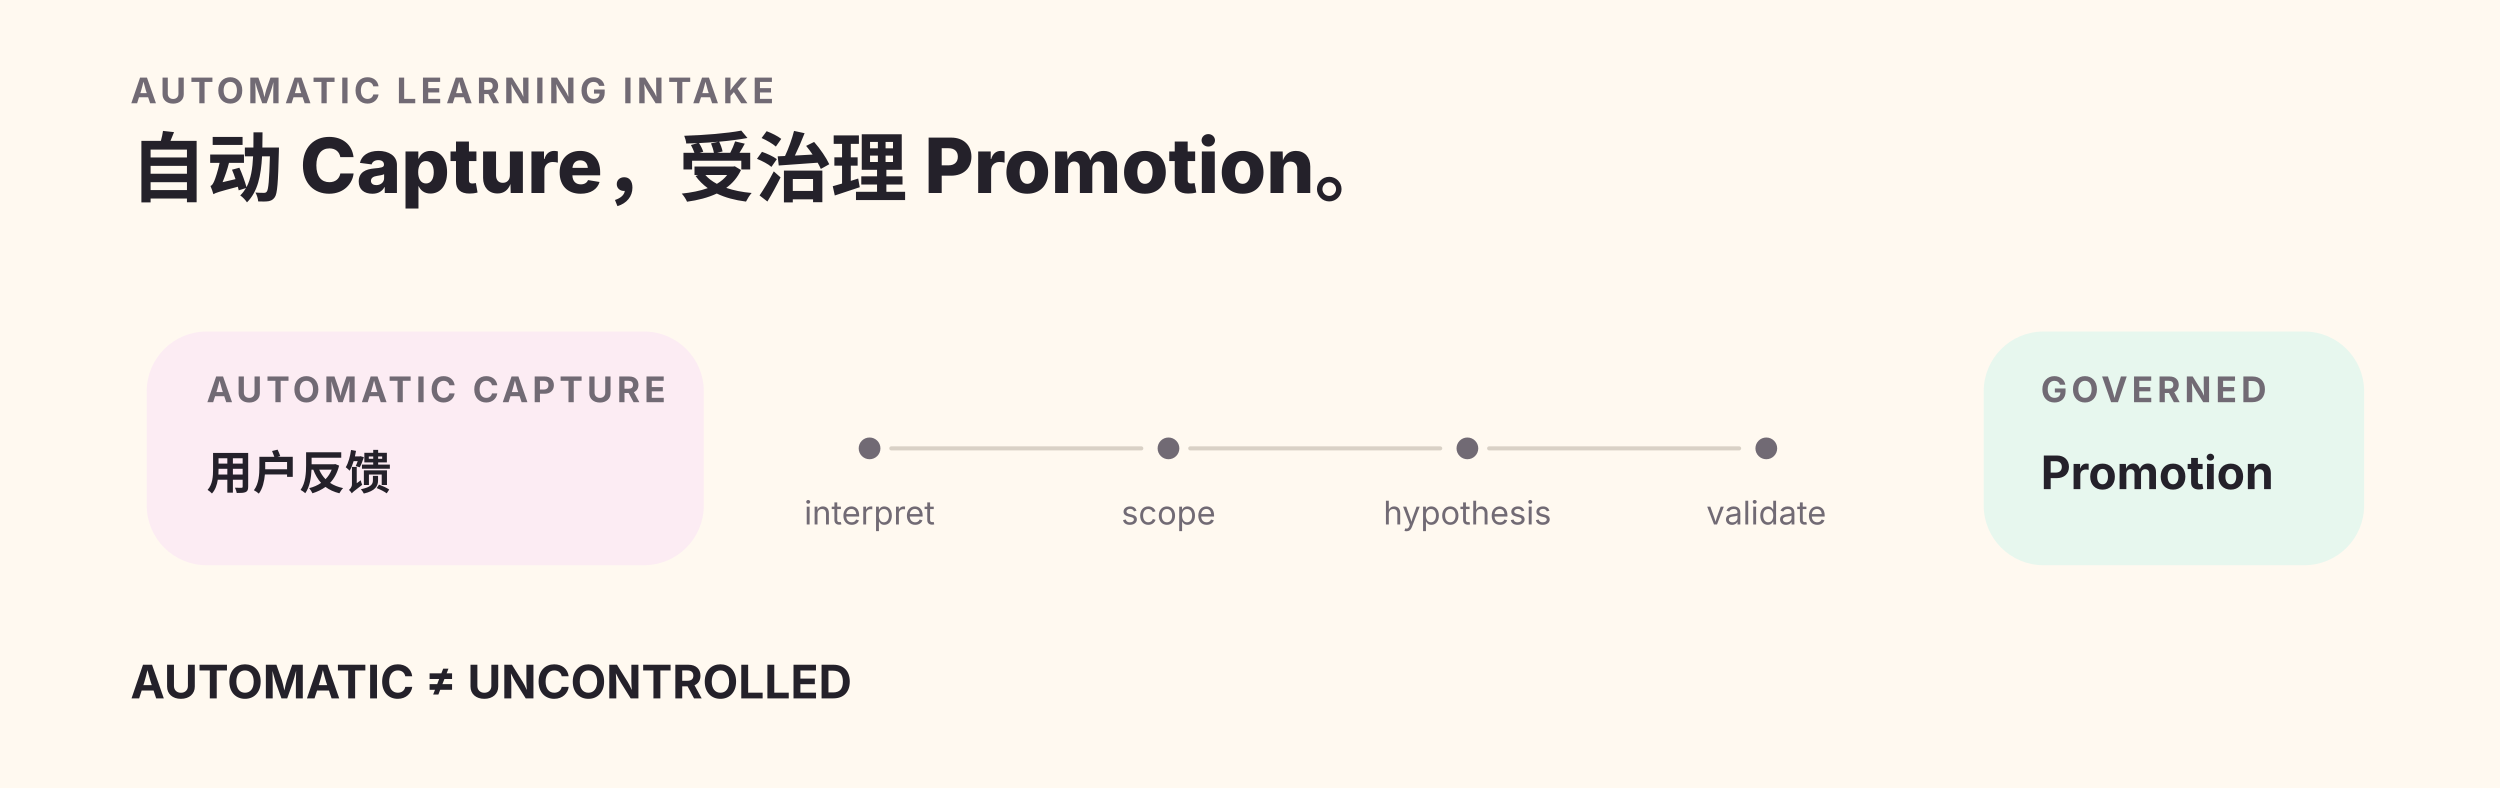
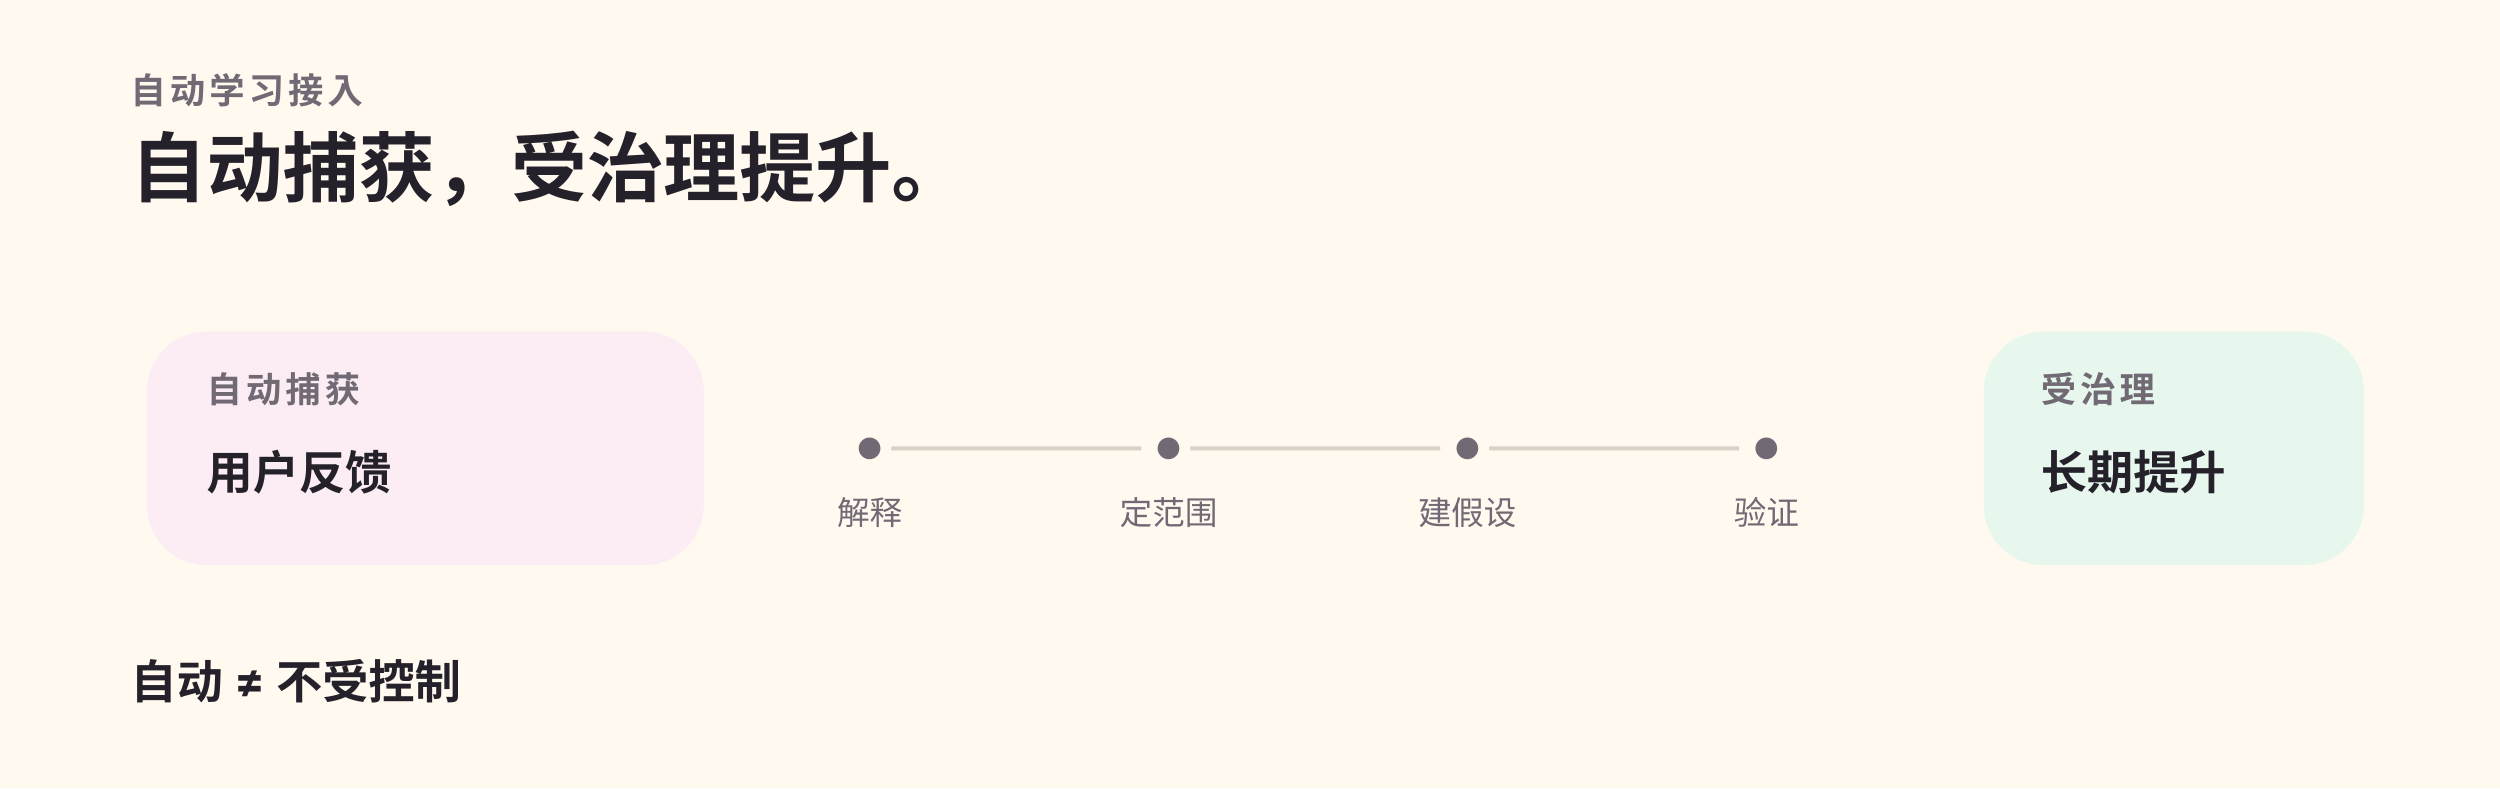
<svg xmlns="http://www.w3.org/2000/svg" viewBox="0 0 920 290" role="img" aria-labelledby="t d">
-   <style>
- text{font-family:system-ui,-apple-system,"Segoe UI",sans-serif;fill:#24212A}
- .eyebrow{font-size:13px;font-weight:700;letter-spacing:1.5px;fill:#716A74}
- .title{font-size:28px;font-weight:760}
- .label{font-size:17px;font-weight:700}
- .body{font-size:14px;fill:#716A74}
- .micro{font-size:12px;fill:#716A74}
- .line{stroke:#D9D1C6;stroke-width:1.5;fill:none;stroke-linecap:round;stroke-linejoin:round}
- .dash{stroke:#716A74;stroke-width:1.3;stroke-dasharray:6 7;fill:none}
- </style>
+   <style>text{font-family:system-ui,-apple-system,"Segoe UI",sans-serif;fill:#24212A}.eyebrow{font-size:13px;font-weight:700;letter-spacing:1.5px;fill:#716A74}.title{font-size:28px;font-weight:760}.label{font-size:17px;font-weight:700}.micro{font-size:12px;fill:#716A74}.line{stroke:#D9D1C6;stroke-width:1.5;fill:none}</style>
  <rect width="920" height="290" fill="#FFF9F0" />
-   <text x="48" y="38" class="eyebrow">AUTOMATIC LEARNING INTAKE</text>
-   <text x="48" y="72" class="title">自动 Capture，受治理 Promotion。</text>
+   <text x="48" y="38" class="eyebrow">自动学习接入</text>
+   <text x="48" y="72" class="title">自动捕获，受治理提升。</text>
  <rect x="54" y="122" width="205" height="86" rx="22" fill="#FCECF3" />
-   <text x="76" y="148" class="eyebrow">AUTOMATIC CAPTURE</text>
+   <text x="76" y="148" class="eyebrow">自动捕获</text>
  <text x="76" y="180" class="label">用户反馈</text>
  <circle cx="320" cy="165" r="4" fill="#716A74" />
-   <text x="320" y="193" class="micro" text-anchor="middle">interpret</text>
+   <text x="320" y="193" class="micro" text-anchor="middle">解释</text>
  <path d="M328 165 L420 165" class="line" />
  <circle cx="430" cy="165" r="4" fill="#716A74" />
-   <text x="430" y="193" class="micro" text-anchor="middle">scope</text>
+   <text x="430" y="193" class="micro" text-anchor="middle">定范围</text>
  <path d="M438 165 L530 165" class="line" />
  <circle cx="540" cy="165" r="4" fill="#716A74" />
-   <text x="540" y="193" class="micro" text-anchor="middle">hypothesis</text>
+   <text x="540" y="193" class="micro" text-anchor="middle">建假设</text>
  <path d="M548 165 L640 165" class="line" />
  <circle cx="650" cy="165" r="4" fill="#716A74" />
-   <text x="650" y="193" class="micro" text-anchor="middle">validate</text>
+   <text x="650" y="193" class="micro" text-anchor="middle">验证</text>
  <rect x="730" y="122" width="140" height="86" rx="22" fill="#E7F7EE" />
-   <text x="751" y="148" class="eyebrow">GOVERNED</text>
-   <text x="751" y="180" class="label">Promotion</text>
-   <text x="48" y="257" class="label">AUTOMATIC ≠ UNCONTROLLED</text>
+   <text x="751" y="148" class="eyebrow">受治理</text>
+   <text x="751" y="180" class="label">长期提升</text>
+   <text x="48" y="257" class="label">自动 ≠ 不受控制</text>
</svg>
